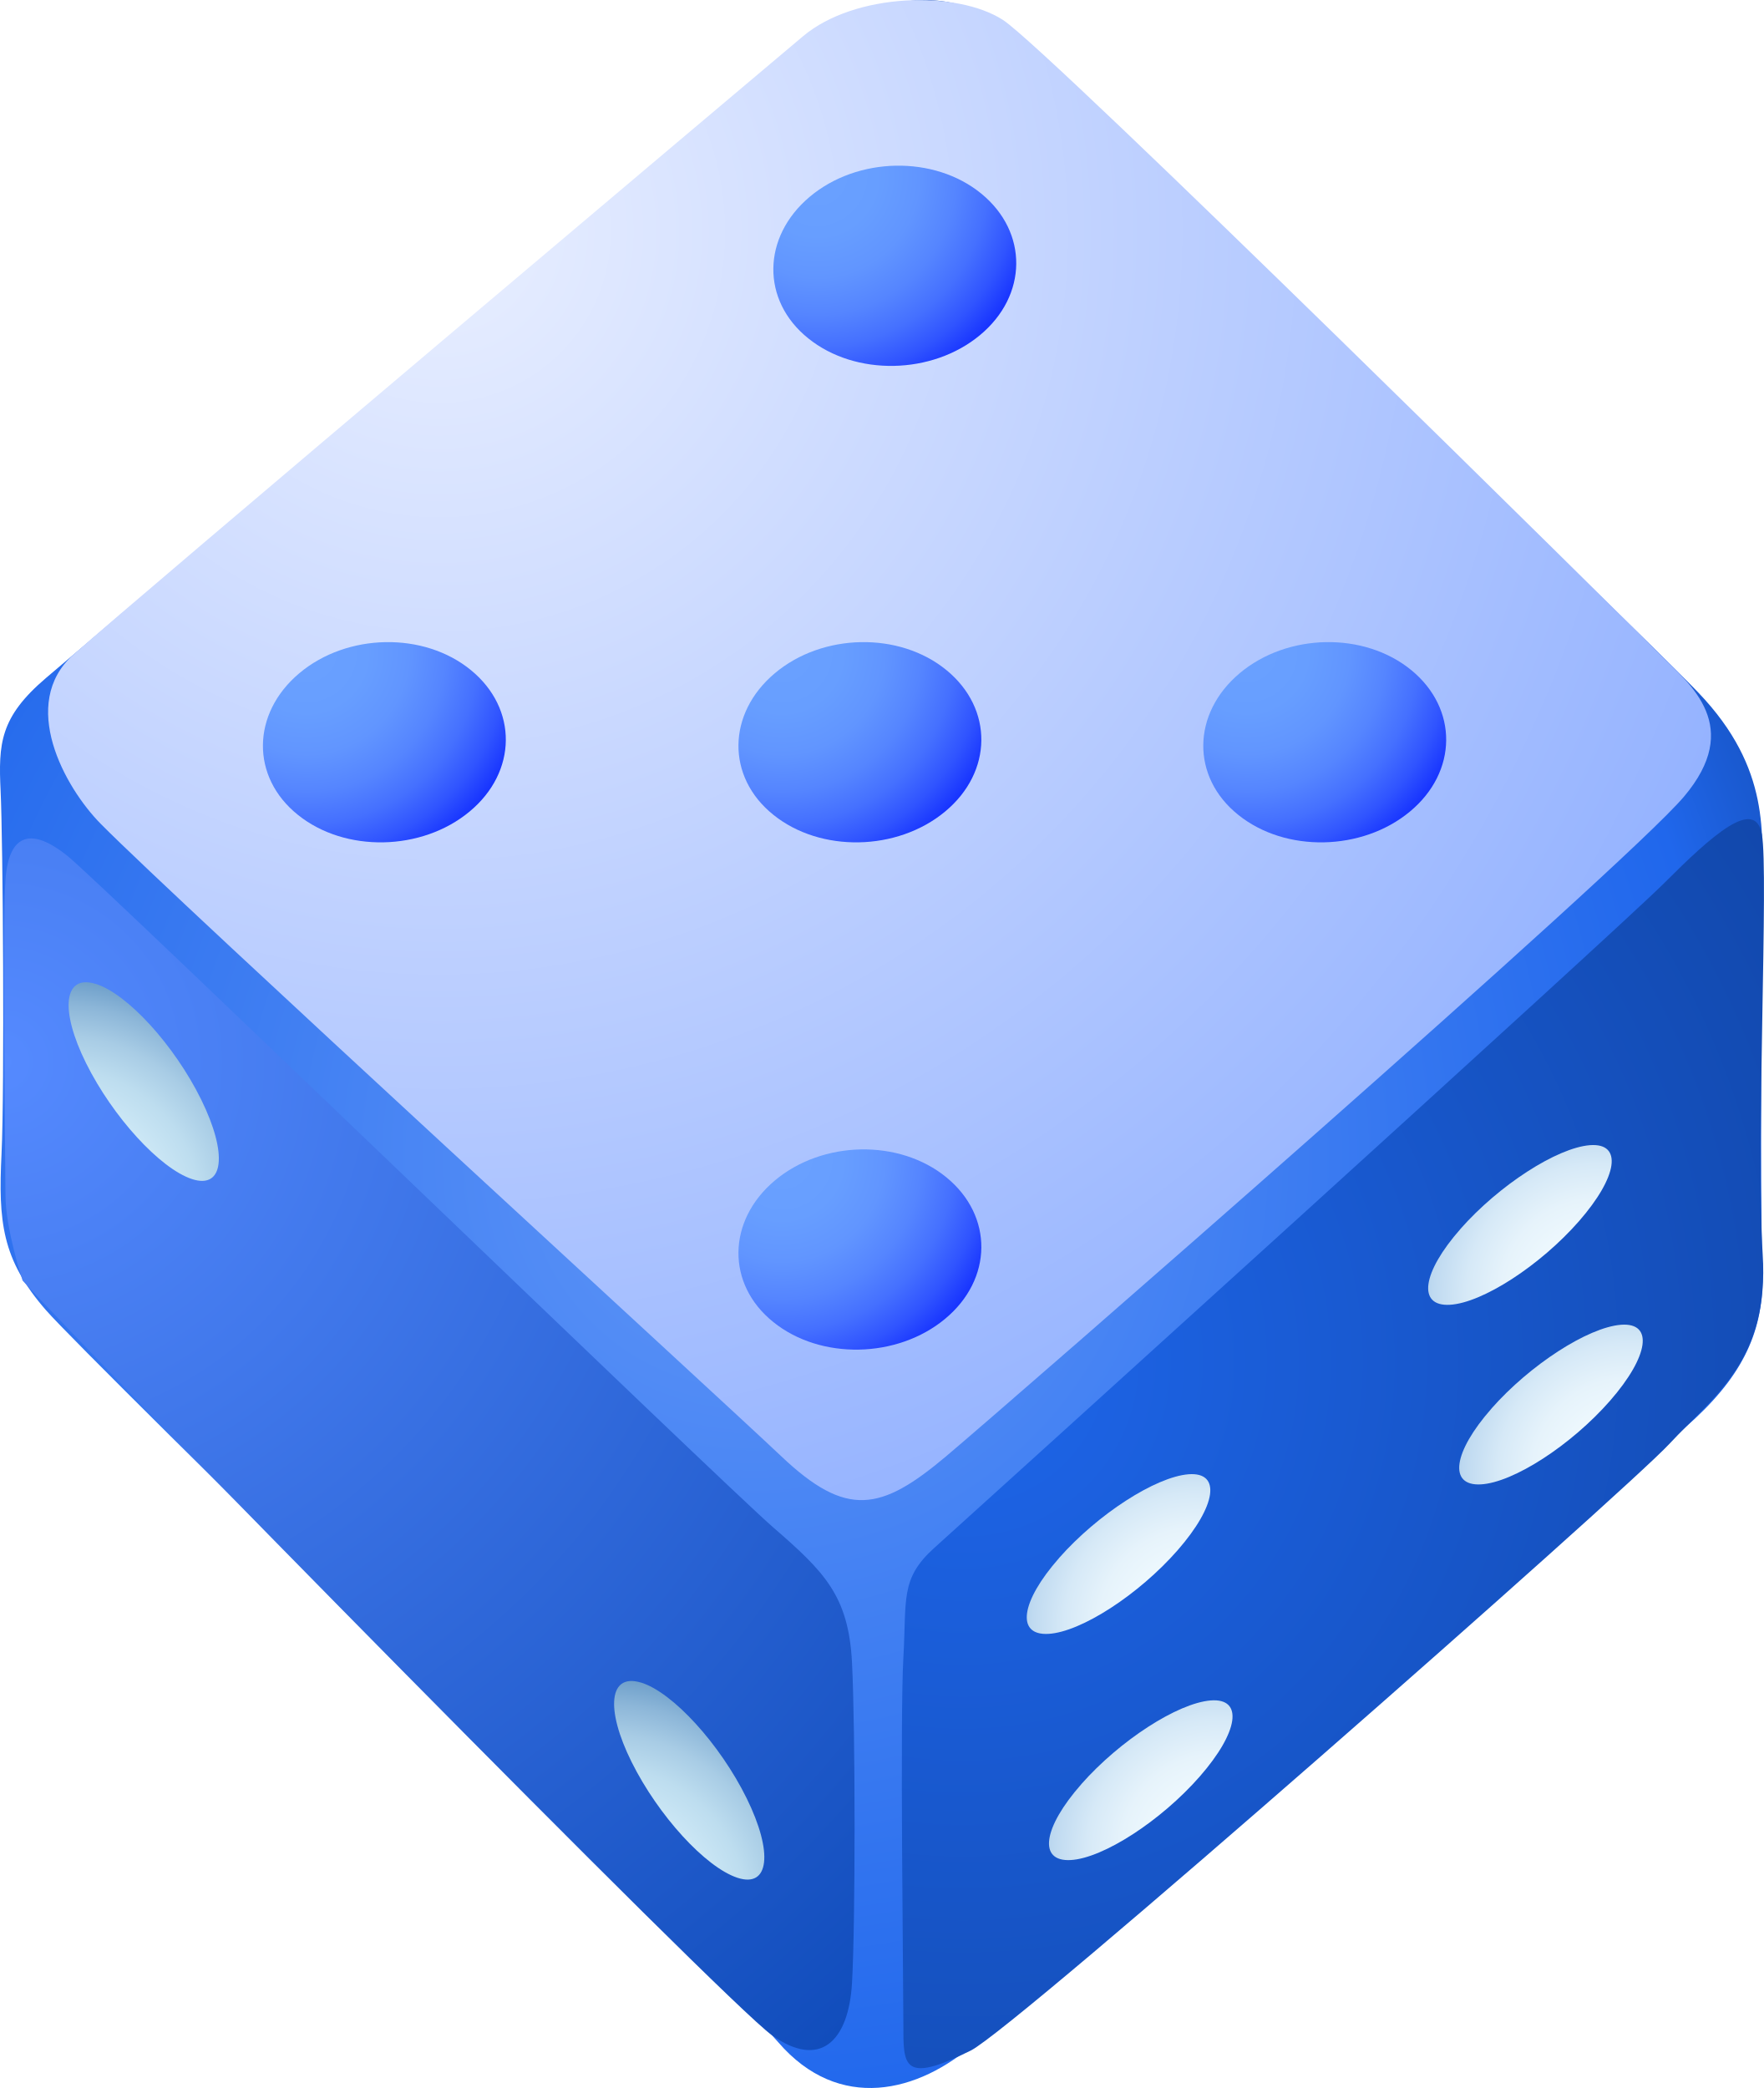
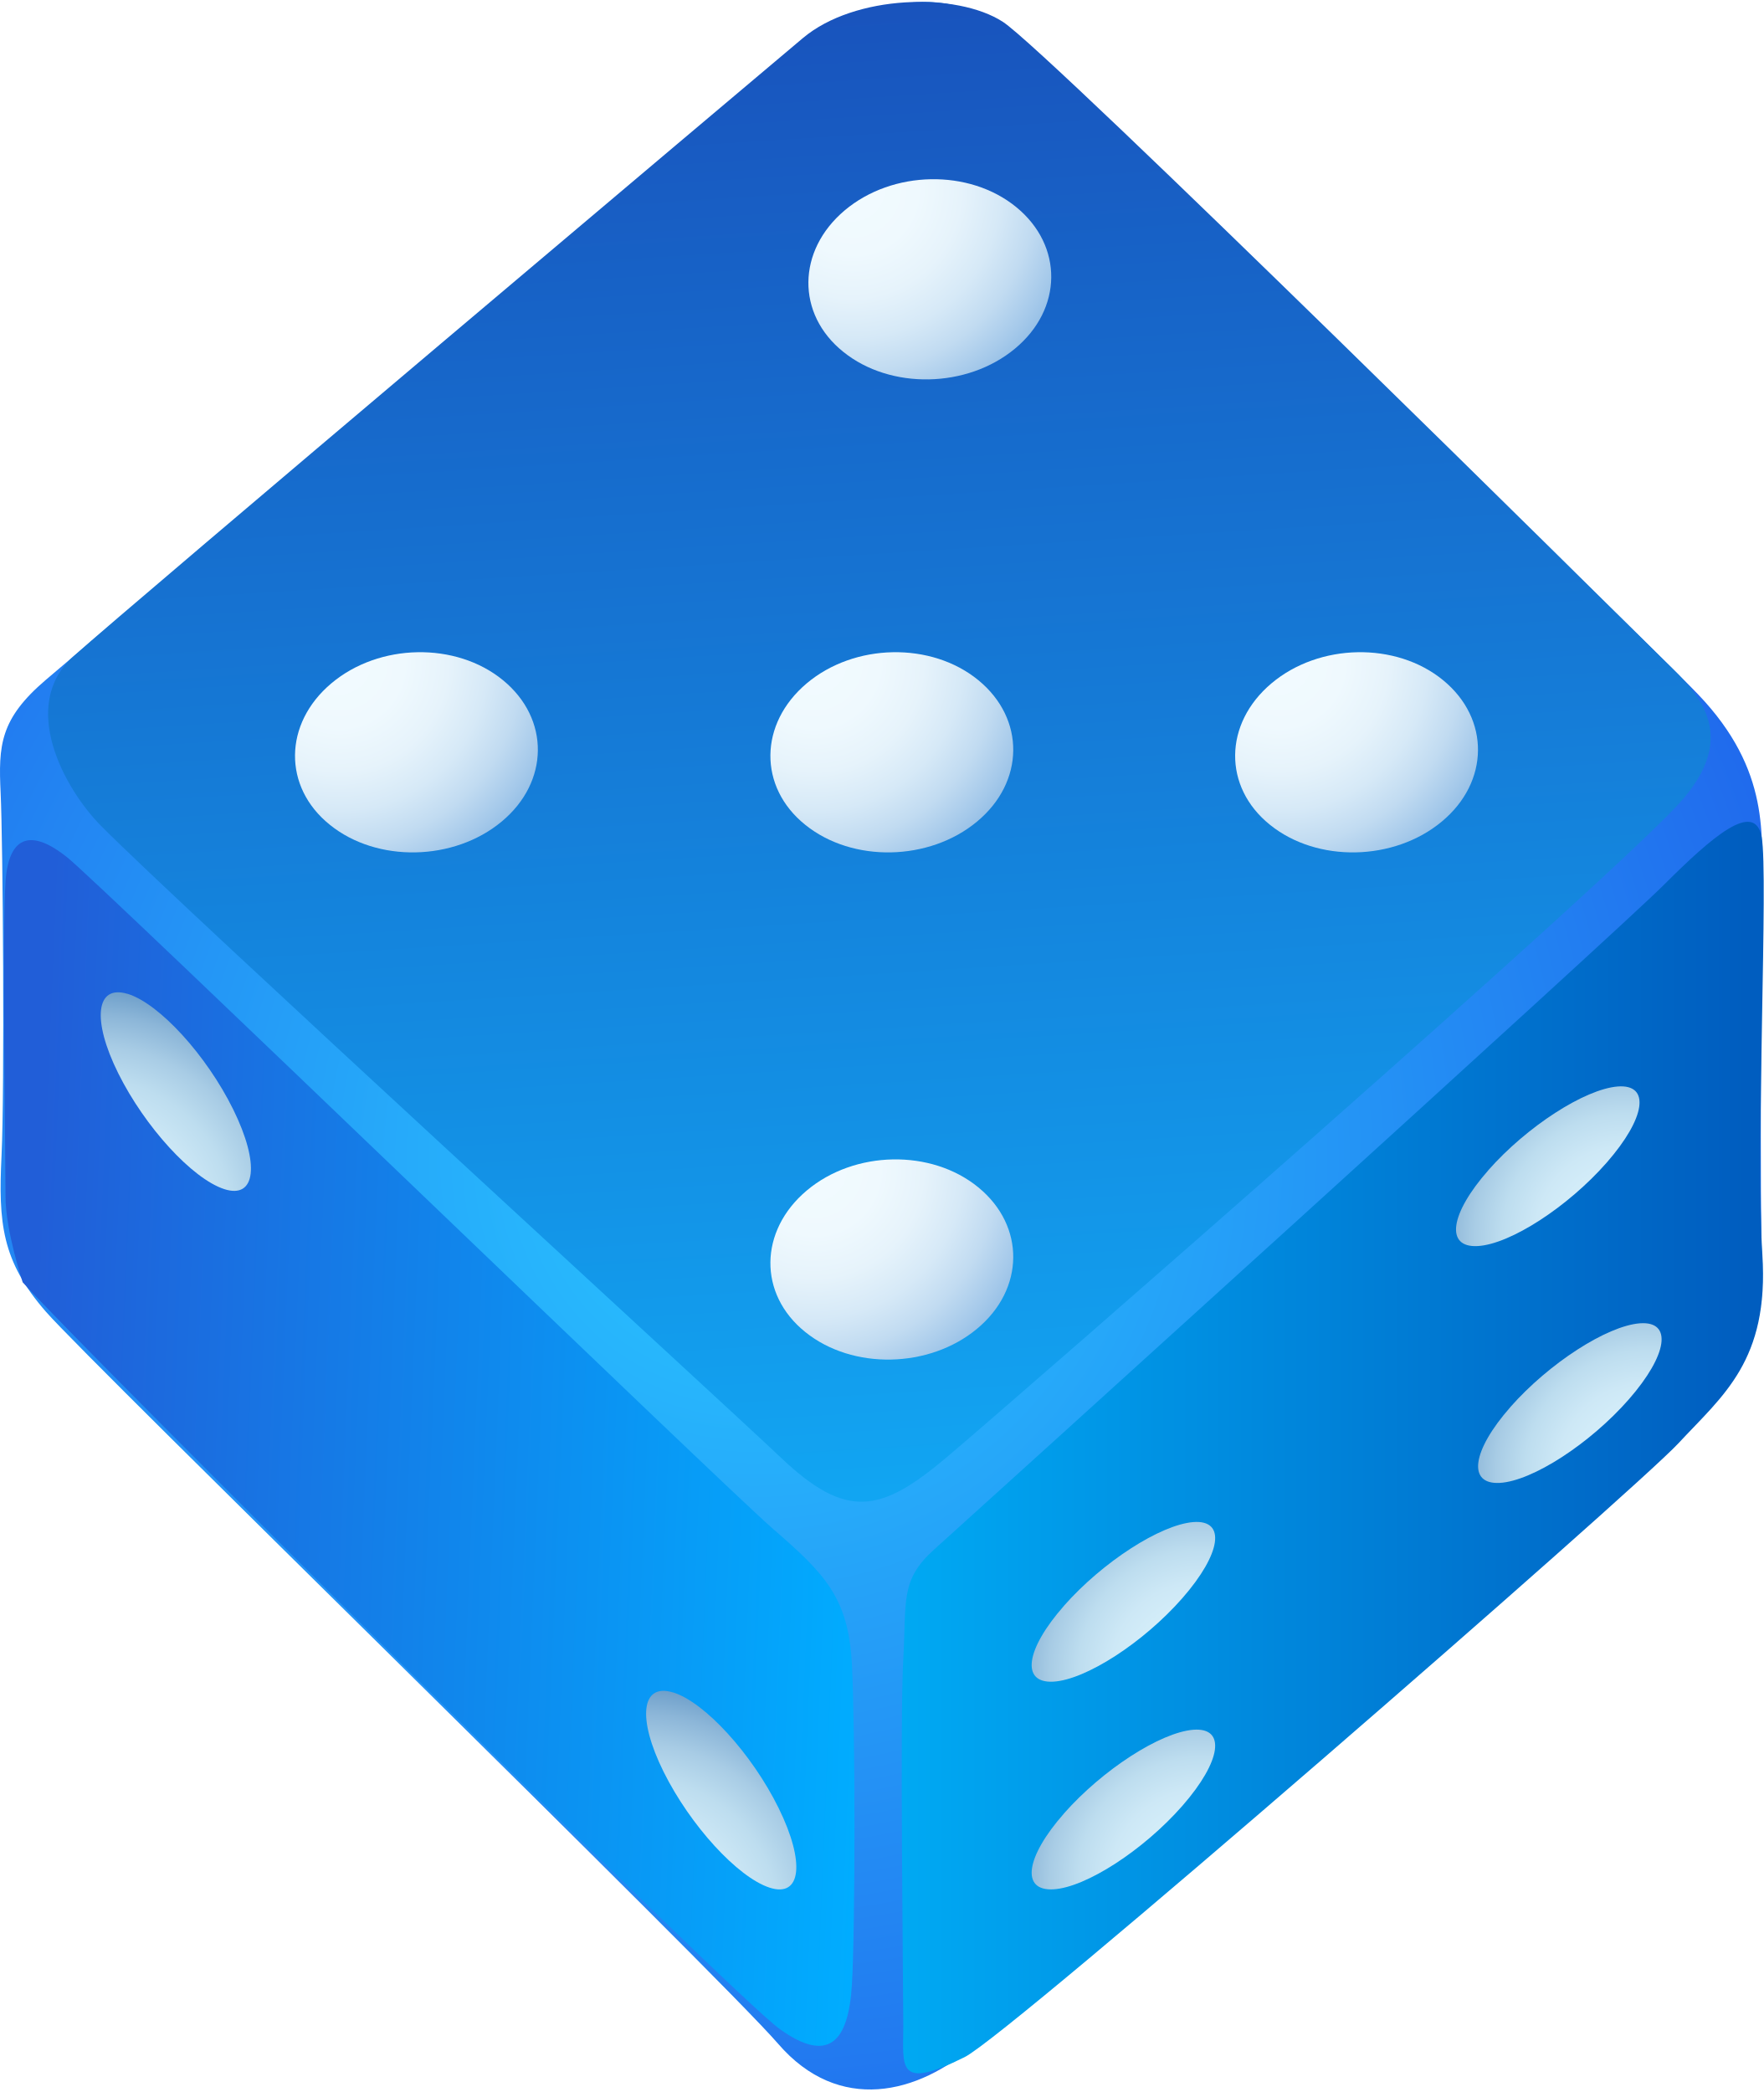
- <svg xmlns="http://www.w3.org/2000/svg" xmlns:xlink="http://www.w3.org/1999/xlink" id="_图层_2" data-name="图层 2" viewBox="0 0 338.16 400.29">
+ <svg xmlns="http://www.w3.org/2000/svg" viewBox="0 0 505 599" fill="none">
+   <path d="M13.145 194.642C42.384 169.718 204.811 32.14 227.733 15.475C250.655 -1.191 273.563 -7.448 296.485 15.475C319.407 38.397 465.244 176.931 486.195 198.808C507.161 220.685 504.428 239.814 504.428 255.315C504.428 270.815 503.756 345.54 504.547 362.848C505.339 380.155 499.873 392.923 485.299 406.587C470.724 420.25 295.738 570.626 279.327 585.216C262.915 599.791 240.143 605.271 222.82 585.216C205.498 565.161 25.868 390.19 13.16 375.601C0.437 361.026 -0.474 350.08 0.437 330.951C1.348 311.821 0.84 240.74 0.183 227.061C-0.474 213.397 -0.026 205.871 13.145 194.642Z" fill="url(#paint0_radial_4982_4615)" />
+   <path d="M28.914 236.454C51.433 259.212 204.96 399.718 223.656 417.428C242.337 435.139 252.178 433.168 270.859 417.428C289.541 401.689 465.004 248.774 482.043 228.629C499.096 208.485 483.999 196.613 475.427 188.041C466.856 179.47 300.382 14.818 287.136 6.246C273.876 -2.326 244.697 -1.564 229.883 10.905C215.069 23.374 38.247 172.466 20.984 187.967C5.394 201.974 18.386 225.822 28.914 236.454Z" fill="url(#paint1_linear_4982_4615)" />
+   <path d="M6.485 367.149C24.15 386.771 209.574 571.209 223.313 581.02C237.051 590.831 242.935 584.948 243.92 568.267C244.906 551.587 244.906 495.528 243.92 476.459C242.935 457.404 236.066 450.535 221.356 437.782C206.647 425.029 29.063 253.344 19.252 245.489C9.441 237.634 2.572 238.62 1.586 252.358C0.601 266.097 1.586 332.803 1.586 342.614C1.586 352.425 6.485 367.134 6.485 367.134V367.149Z" fill="url(#paint2_linear_4982_4615)" />
+   <path d="M276.25 588.979C289.302 582.453 467.827 426.97 480.58 413.247C493.333 399.508 506.563 389.608 504.607 359.204C502.651 328.785 506.369 250.476 504.413 239.709C502.457 228.943 490.167 239.62 476.428 253.343C462.69 267.082 277.266 434.84 267.455 443.68C257.644 452.506 259.6 458.389 258.629 475.07C257.644 491.75 258.629 568.267 258.629 580.049C258.629 591.831 256.643 598.79 276.265 588.979H276.25Z" fill="url(#paint3_linear_4982_4615)" />
+   <path fill-rule="evenodd" clip-rule="evenodd" d="M36.514 284.554C45.578 287.302 59.122 302.13 66.783 317.675C74.459 333.266 73.279 343.45 64.17 340.463C55.046 337.477 41.501 322.693 33.856 307.312C26.255 292.02 27.434 281.821 36.499 284.569L36.514 284.554Z" fill="url(#paint4_radial_4982_4615)" />
+   <path fill-rule="evenodd" clip-rule="evenodd" d="M192.668 484.568C201.732 487.315 215.277 502.144 222.937 517.689C230.613 533.279 229.433 543.464 220.324 540.477C211.2 537.49 197.656 522.707 190.01 507.326C182.409 492.034 183.589 481.835 192.653 484.582L192.668 484.568Z" fill="url(#paint5_radial_4982_4615)" />
+   <path fill-rule="evenodd" clip-rule="evenodd" d="M304.639 459.778C315.675 447.264 332.221 436.572 341.688 435.811C351.111 435.094 349.707 444.815 338.567 457.568C327.442 470.276 310.896 480.998 301.578 481.506C292.245 482.014 293.619 472.292 304.654 459.778H304.639Z" fill="url(#paint6_radial_4982_4615)" />
+   <path fill-rule="evenodd" clip-rule="evenodd" d="M304.639 519.242C315.675 506.728 332.221 496.036 341.688 495.275C351.111 494.558 349.707 504.279 338.567 517.032C327.442 529.74 310.896 540.462 301.578 540.97C292.245 541.477 293.619 531.756 304.654 519.242H304.639Z" fill="url(#paint7_radial_4982_4615)" />
+   <path fill-rule="evenodd" clip-rule="evenodd" d="M432.465 402.868C443.501 390.354 460.047 379.662 469.514 378.901C478.937 378.184 477.533 387.905 466.393 400.658C455.268 413.366 438.722 424.088 429.404 424.596C420.071 425.103 421.445 415.382 432.48 402.868H432.465Z" fill="url(#paint8_radial_4982_4615)" />
+   <path fill-rule="evenodd" clip-rule="evenodd" d="M426.147 335.058C437.182 322.544 453.728 311.852 463.196 311.09C472.619 310.373 471.215 320.095 460.075 332.847C448.95 345.555 432.404 356.277 423.086 356.785C413.752 357.293 415.126 347.571 426.162 335.058H426.147Z" fill="url(#paint9_radial_4982_4615)" />
+   <path fill-rule="evenodd" clip-rule="evenodd" d="M144.018 194.761C157.487 205.797 157.308 223.911 143.614 235.26C129.966 246.609 107.954 247.072 94.455 236.171C80.97 225.359 81.179 207.201 94.858 195.672C108.537 184.144 130.548 183.711 144.018 194.761Z" fill="url(#paint10_radial_4982_4615)" />
+   <path fill-rule="evenodd" clip-rule="evenodd" d="M280.133 194.761C293.602 205.797 293.423 223.911 279.73 235.26C266.081 246.609 244.069 247.072 230.57 236.171C217.085 225.359 217.294 207.201 230.973 195.672C244.652 184.144 266.663 183.711 280.133 194.761Z" fill="url(#paint11_radial_4982_4615)" />
+   <path fill-rule="evenodd" clip-rule="evenodd" d="M291.012 59.329C304.481 70.365 304.302 88.478 290.609 99.828C276.96 111.177 254.948 111.64 241.449 100.739C227.964 89.927 228.173 71.768 241.852 60.24C255.531 48.712 277.542 48.279 291.012 59.329Z" fill="url(#paint12_radial_4982_4615)" />
+   <path fill-rule="evenodd" clip-rule="evenodd" d="M413.199 194.761C426.669 205.797 426.49 223.911 412.796 235.26C399.147 246.609 377.136 247.072 363.636 236.171C350.152 225.359 350.361 207.201 364.04 195.672C377.718 184.144 399.73 183.711 413.199 194.761Z" fill="url(#paint13_radial_4982_4615)" />
+   <path fill-rule="evenodd" clip-rule="evenodd" d="M280.133 339.985C293.602 351.021 293.423 369.135 279.73 380.484C266.081 391.833 244.069 392.296 230.57 381.395C217.085 370.583 217.294 352.425 230.973 340.896C244.652 329.368 266.663 328.935 280.133 339.985Z" fill="url(#paint14_radial_4982_4615)" />
  <defs>
-     <style>
-       .cls-1 {
-         fill: url(#_未命名的渐变_11);
-       }
- 
-       .cls-1, .cls-2, .cls-3, .cls-4, .cls-5, .cls-6, .cls-7, .cls-8, .cls-9, .cls-10, .cls-11, .cls-12, .cls-13, .cls-14, .cls-15 {
-         stroke-width: 0px;
-       }
- 
-       .cls-2 {
-         fill: url(#_未命名的渐变_10);
-       }
- 
-       .cls-3 {
-         fill: url(#radial-gradient);
-       }
- 
-       .cls-4 {
-         fill: url(#radial-gradient-2);
-       }
- 
-       .cls-4, .cls-5, .cls-6, .cls-7, .cls-8, .cls-9, .cls-10, .cls-12, .cls-13, .cls-14, .cls-15 {
-         fill-rule: evenodd;
-       }
- 
-       .cls-5 {
-         fill: url(#radial-gradient-7);
-       }
- 
-       .cls-6 {
-         fill: url(#radial-gradient-4);
-       }
- 
-       .cls-7 {
-         fill: url(#radial-gradient-6);
-       }
- 
-       .cls-8 {
-         fill: url(#radial-gradient-3);
-       }
- 
-       .cls-9 {
-         fill: url(#radial-gradient-5);
-       }
- 
-       .cls-10 {
-         fill: url(#_未命名的渐变_8);
-       }
- 
-       .cls-11 {
-         fill: url(#_未命名的渐变_9);
-       }
- 
-       .cls-12 {
-         fill: url(#_未命名的渐变_8-2);
-       }
- 
-       .cls-13 {
-         fill: url(#_未命名的渐变_8-4);
-       }
- 
-       .cls-14 {
-         fill: url(#_未命名的渐变_8-3);
-       }
- 
-       .cls-15 {
-         fill: url(#_未命名的渐变_8-5);
-       }
-     </style>
-     <radialGradient id="_未命名的渐变_11" data-name="未命名的渐变 11" cx="144.69" cy="222.08" fx="144.69" fy="222.08" r="289.57" gradientUnits="userSpaceOnUse">
-       <stop offset="0" stop-color="#6197f8" />
-       <stop offset=".64" stop-color="#2067ec" />
-       <stop offset=".69" stop-color="#1b5cd5" />
-       <stop offset=".77" stop-color="#144db7" />
-       <stop offset=".85" stop-color="#0f43a2" />
-       <stop offset=".93" stop-color="#0c3d95" />
-       <stop offset="1" stop-color="#0c3b91" />
+     <radialGradient id="paint0_radial_4982_4615" cx="0" cy="0" r="1" gradientUnits="userSpaceOnUse" gradientTransform="translate(216.07 332.16) scale(339.877 339.877)">
+       <stop offset="0.06" stop-color="#28C3FF" />
+       <stop offset="0.93" stop-color="#2067EC" />
+       <stop offset="0.94" stop-color="#1C67E7" />
+       <stop offset="0.97" stop-color="#1269DA" />
+       <stop offset="1" stop-color="#0F6AD6" />
    </radialGradient>
-     <radialGradient id="_未命名的渐变_9" data-name="未命名的渐变 9" cx="84.21" cy="44.37" fx="84.21" fy="44.37" r="263" gradientUnits="userSpaceOnUse">
-       <stop offset="0" stop-color="#e9efff" />
-       <stop offset="1" stop-color="#95b3ff" />
+     <linearGradient id="paint1_linear_4982_4615" x1="266.618" y1="442.516" x2="236.737" y2="-30.43" gradientUnits="userSpaceOnUse">
+       <stop stop-color="#11A8F4" />
+       <stop offset="0.98" stop-color="#194FBA" />
+     </linearGradient>
+     <linearGradient id="paint2_linear_4982_4615" x1="8.097" y1="408.394" x2="251.372" y2="418.653" gradientUnits="userSpaceOnUse">
+       <stop stop-color="#215ED8" />
+       <stop offset="1" stop-color="#00ADFF" />
+     </linearGradient>
+     <linearGradient id="paint3_linear_4982_4615" x1="258.181" y1="414.471" x2="504.995" y2="414.471" gradientUnits="userSpaceOnUse">
+       <stop stop-color="#00A9F3" />
+       <stop offset="0.98" stop-color="#005DBF" />
+     </linearGradient>
+     <radialGradient id="paint4_radial_4982_4615" cx="0" cy="0" r="1" gradientUnits="userSpaceOnUse" gradientTransform="translate(25.9685 349.655) rotate(-25.07) scale(67.9156 67.9156)">
+       <stop stop-color="#D9F2FC" />
+       <stop offset="0.26" stop-color="#D6EFFA" />
+       <stop offset="0.44" stop-color="#CDE8F6" />
+       <stop offset="0.6" stop-color="#BDDDEF" />
+       <stop offset="0.74" stop-color="#A8CCE5" />
+       <stop offset="0.87" stop-color="#8CB6D8" />
+       <stop offset="0.99" stop-color="#6A9CC8" />
+       <stop offset="1" stop-color="#679AC7" />
    </radialGradient>
-     <radialGradient id="_未命名的渐变_10" data-name="未命名的渐变 10" cx=".23" cy="203.61" fx=".23" fy="203.61" r="250.01" gradientUnits="userSpaceOnUse">
-       <stop offset="0" stop-color="#558aff" />
-       <stop offset="1" stop-color="#104cbb" />
+     <radialGradient id="paint5_radial_4982_4615" cx="0" cy="0" r="1" gradientUnits="userSpaceOnUse" gradientTransform="translate(182.116 549.671) rotate(-25.07) scale(67.9156 67.9156)">
+       <stop stop-color="#D9F2FC" />
+       <stop offset="0.26" stop-color="#D6EFFA" />
+       <stop offset="0.44" stop-color="#CDE8F6" />
+       <stop offset="0.6" stop-color="#BDDDEF" />
+       <stop offset="0.74" stop-color="#A8CCE5" />
+       <stop offset="0.87" stop-color="#8CB6D8" />
+       <stop offset="0.99" stop-color="#6A9CC8" />
+       <stop offset="1" stop-color="#679AC7" />
    </radialGradient>
-     <radialGradient id="radial-gradient" cx="184.63" cy="260.92" fx="184.63" fy="260.92" r="251.31" gradientUnits="userSpaceOnUse">
-       <stop offset="0" stop-color="#1e66eb" />
-       <stop offset="1" stop-color="#0d3d95" />
+     <radialGradient id="paint6_radial_4982_4615" cx="0" cy="0" r="1" gradientUnits="userSpaceOnUse" gradientTransform="translate(343.764 478.635) rotate(-40.46) scale(58.4182 58.4182)">
+       <stop stop-color="#D9F2FC" />
+       <stop offset="0.26" stop-color="#D6EFFA" />
+       <stop offset="0.44" stop-color="#CDE8F6" />
+       <stop offset="0.6" stop-color="#BDDDEF" />
+       <stop offset="0.74" stop-color="#A8CCE5" />
+       <stop offset="0.87" stop-color="#8CB6D8" />
+       <stop offset="0.99" stop-color="#6A9CC8" />
+       <stop offset="1" stop-color="#679AC7" />
    </radialGradient>
-     <radialGradient id="radial-gradient-2" cx="-660.69" cy="-783.98" fx="-660.69" fy="-783.98" r="45.48" gradientTransform="translate(941.88 662.36) rotate(-25.07)" gradientUnits="userSpaceOnUse">
-       <stop offset="0" stop-color="#d9f2fc" />
-       <stop offset=".26" stop-color="#d6effa" />
-       <stop offset=".44" stop-color="#cde8f6" />
-       <stop offset=".6" stop-color="#bdddef" />
-       <stop offset=".74" stop-color="#a8cce5" />
-       <stop offset=".87" stop-color="#8cb6d8" />
-       <stop offset=".99" stop-color="#6a9cc8" />
-       <stop offset="1" stop-color="#679ac7" />
+     <radialGradient id="paint7_radial_4982_4615" cx="0" cy="0" r="1" gradientUnits="userSpaceOnUse" gradientTransform="translate(343.766 538.102) rotate(-40.46) scale(58.4182 58.4182)">
+       <stop stop-color="#D9F2FC" />
+       <stop offset="0.26" stop-color="#D6EFFA" />
+       <stop offset="0.44" stop-color="#CDE8F6" />
+       <stop offset="0.6" stop-color="#BDDDEF" />
+       <stop offset="0.74" stop-color="#A8CCE5" />
+       <stop offset="0.87" stop-color="#8CB6D8" />
+       <stop offset="0.99" stop-color="#6A9CC8" />
+       <stop offset="1" stop-color="#679AC7" />
    </radialGradient>
-     <radialGradient id="radial-gradient-3" cx="-622.73" cy="-618.34" fx="-622.73" fy="-618.34" r="45.48" xlink:href="#radial-gradient-2" />
-     <radialGradient id="radial-gradient-4" cx="-769.42" cy="-1294.38" fx="-769.42" fy="-1294.38" r="39.12" gradientTransform="translate(1654.59 796.87) rotate(-40.46)" gradientUnits="userSpaceOnUse">
-       <stop offset="0" stop-color="#f2fbff" />
-       <stop offset=".28" stop-color="#eff9fe" />
-       <stop offset=".47" stop-color="#e6f3fb" />
-       <stop offset=".64" stop-color="#d6e9f7" />
-       <stop offset=".79" stop-color="#c1dbf1" />
-       <stop offset=".93" stop-color="#a5c9ea" />
-       <stop offset="1" stop-color="#95bfe6" />
+     <radialGradient id="paint8_radial_4982_4615" cx="0" cy="0" r="1" gradientUnits="userSpaceOnUse" gradientTransform="translate(471.589 421.724) rotate(-40.46) scale(58.4182 58.4182)">
+       <stop stop-color="#D9F2FC" />
+       <stop offset="0.26" stop-color="#D6EFFA" />
+       <stop offset="0.44" stop-color="#CDE8F6" />
+       <stop offset="0.6" stop-color="#BDDDEF" />
+       <stop offset="0.74" stop-color="#A8CCE5" />
+       <stop offset="0.87" stop-color="#8CB6D8" />
+       <stop offset="0.99" stop-color="#6A9CC8" />
+       <stop offset="1" stop-color="#679AC7" />
    </radialGradient>
-     <radialGradient id="radial-gradient-5" cx="-794.32" cy="-1258.64" fx="-794.32" fy="-1258.64" r="39.12" xlink:href="#radial-gradient-4" />
-     <radialGradient id="radial-gradient-6" cx="-687.74" cy="-1262.4" fx="-687.74" fy="-1262.4" r="39.12" xlink:href="#radial-gradient-4" />
-     <radialGradient id="radial-gradient-7" cx="-669.93" cy="-1292.46" fx="-669.93" fy="-1292.46" r="39.12" xlink:href="#radial-gradient-4" />
-     <radialGradient id="_未命名的渐变_8" data-name="未命名的渐变 8" cx="2450.17" cy="576.47" fx="2450.17" fy="576.47" r="44.54" gradientTransform="translate(-1064.72 -2127.4) rotate(50.25)" gradientUnits="userSpaceOnUse">
-       <stop offset="0" stop-color="#6aa1ff" />
-       <stop offset=".26" stop-color="#679eff" />
-       <stop offset=".44" stop-color="#6195ff" />
-       <stop offset=".6" stop-color="#5585ff" />
-       <stop offset=".74" stop-color="#4570ff" />
-       <stop offset=".87" stop-color="#3054ff" />
-       <stop offset=".99" stop-color="#1632ff" />
-       <stop offset="1" stop-color="#1531ff" />
+     <radialGradient id="paint9_radial_4982_4615" cx="0" cy="0" r="1" gradientUnits="userSpaceOnUse" gradientTransform="translate(465.278 353.918) rotate(-40.46) scale(58.4182 58.4182)">
+       <stop stop-color="#D9F2FC" />
+       <stop offset="0.26" stop-color="#D6EFFA" />
+       <stop offset="0.44" stop-color="#CDE8F6" />
+       <stop offset="0.6" stop-color="#BDDDEF" />
+       <stop offset="0.74" stop-color="#A8CCE5" />
+       <stop offset="0.87" stop-color="#8CB6D8" />
+       <stop offset="0.99" stop-color="#6A9CC8" />
+       <stop offset="1" stop-color="#679AC7" />
    </radialGradient>
-     <radialGradient id="_未命名的渐变_8-2" data-name="未命名的渐变 8" cx="2508.46" cy="506.38" fx="2508.46" fy="506.38" r="44.54" xlink:href="#_未命名的渐变_8" />
-     <radialGradient id="_未命名的渐变_8-3" data-name="未命名的渐变 8" cx="2565.44" cy="437.86" fx="2565.44" fy="437.86" r="44.54" xlink:href="#_未命名的渐变_8" />
-     <radialGradient id="_未命名的渐变_8-4" data-name="未命名的渐变 8" cx="2442.51" cy="442.83" fx="2442.51" fy="442.83" r="44.54" xlink:href="#_未命名的渐变_8" />
-     <radialGradient id="_未命名的渐变_8-5" data-name="未命名的渐变 8" cx="2583.23" cy="568.56" fx="2583.23" fy="568.56" r="44.54" xlink:href="#_未命名的渐变_8" />
+     <radialGradient id="paint10_radial_4982_4615" cx="0" cy="0" r="1" gradientUnits="userSpaceOnUse" gradientTransform="translate(96.9781 189.575) rotate(50.25) scale(66.5119 66.5119)">
+       <stop stop-color="#F2FBFF" />
+       <stop offset="0.28" stop-color="#EFF9FE" />
+       <stop offset="0.47" stop-color="#E6F3FB" />
+       <stop offset="0.64" stop-color="#D6E9F7" />
+       <stop offset="0.79" stop-color="#C1DBF1" />
+       <stop offset="0.93" stop-color="#A5C9EA" />
+       <stop offset="1" stop-color="#95BFE6" />
+     </radialGradient>
+     <radialGradient id="paint11_radial_4982_4615" cx="0" cy="0" r="1" gradientUnits="userSpaceOnUse" gradientTransform="translate(233.1 189.56) rotate(50.25) scale(66.5119 66.5119)">
+       <stop stop-color="#F2FBFF" />
+       <stop offset="0.28" stop-color="#EFF9FE" />
+       <stop offset="0.47" stop-color="#E6F3FB" />
+       <stop offset="0.64" stop-color="#D6E9F7" />
+       <stop offset="0.79" stop-color="#C1DBF1" />
+       <stop offset="0.93" stop-color="#A5C9EA" />
+       <stop offset="1" stop-color="#95BFE6" />
+     </radialGradient>
+     <radialGradient id="paint12_radial_4982_4615" cx="0" cy="0" r="1" gradientUnits="userSpaceOnUse" gradientTransform="translate(243.979 54.1282) rotate(50.25) scale(66.5119 66.5119)">
+       <stop stop-color="#F2FBFF" />
+       <stop offset="0.28" stop-color="#EFF9FE" />
+       <stop offset="0.47" stop-color="#E6F3FB" />
+       <stop offset="0.64" stop-color="#D6E9F7" />
+       <stop offset="0.79" stop-color="#C1DBF1" />
+       <stop offset="0.93" stop-color="#A5C9EA" />
+       <stop offset="1" stop-color="#95BFE6" />
+     </radialGradient>
+     <radialGradient id="paint13_radial_4982_4615" cx="0" cy="0" r="1" gradientUnits="userSpaceOnUse" gradientTransform="translate(366.176 189.552) rotate(50.25) scale(66.5119 66.5119)">
+       <stop stop-color="#F2FBFF" />
+       <stop offset="0.28" stop-color="#EFF9FE" />
+       <stop offset="0.47" stop-color="#E6F3FB" />
+       <stop offset="0.64" stop-color="#D6E9F7" />
+       <stop offset="0.79" stop-color="#C1DBF1" />
+       <stop offset="0.93" stop-color="#A5C9EA" />
+       <stop offset="1" stop-color="#95BFE6" />
+     </radialGradient>
+     <radialGradient id="paint14_radial_4982_4615" cx="0" cy="0" r="1" gradientUnits="userSpaceOnUse" gradientTransform="translate(233.116 334.791) rotate(50.25) scale(66.5119 66.5119)">
+       <stop stop-color="#F2FBFF" />
+       <stop offset="0.28" stop-color="#EFF9FE" />
+       <stop offset="0.47" stop-color="#E6F3FB" />
+       <stop offset="0.64" stop-color="#D6E9F7" />
+       <stop offset="0.79" stop-color="#C1DBF1" />
+       <stop offset="0.93" stop-color="#A5C9EA" />
+       <stop offset="1" stop-color="#95BFE6" />
+     </radialGradient>
  </defs>
-   <g id="_图层_1-2" data-name="图层 1">
-     <g>
-       <path class="cls-1" d="m8.8,129.99C28.38,113.3,137.15,21.17,152.5,10.01s30.69-15.35,46.04,0c15.35,15.35,113.01,108.12,127.04,122.77s12.21,27.46,12.21,37.84-.45,60.42.08,72.01-3.13,20.14-12.89,29.29c-9.76,9.15-126.94,109.85-137.93,119.62-10.99,9.76-26.24,13.43-37.84,0-11.6-13.43-131.89-130.6-140.4-140.37C.29,241.41-.32,234.08.29,221.27s.27-60.41-.17-69.57c-.44-9.15-.14-14.19,8.68-21.71Z" />
-       <path class="cls-11" d="m19.36,157.99c15.08,15.24,117.89,109.33,130.41,121.19,12.51,11.86,19.1,10.54,31.61,0,12.51-10.54,130.01-112.94,141.42-126.43,11.42-13.49,1.31-21.44-4.43-27.18-5.74-5.74-117.22-116-126.09-121.74-8.88-5.74-28.42-5.23-38.34,3.12S25.61,115.14,14.05,125.52c-10.44,9.38-1.74,25.35,5.31,32.47Z" />
-       <path class="cls-2" d="m4.34,245.51c11.83,13.14,134.44,138.09,143.64,144.66,9.2,6.57,14.7,1.19,15.35-9.98.66-11.17.66-48.71,0-61.48-.66-12.76-5.26-17.36-15.11-25.9-9.85-8.54-128.77-123.51-135.34-128.77-6.57-5.26-11.17-4.6-11.83,4.6-.66,9.2,0,53.87,0,60.44s3.28,16.42,3.28,16.42Z" />
-       <path class="cls-3" d="m186.1,393.11c8.74-4.37,125.4-107.12,133.94-116.32s19.18-16.05,17.87-36.41,1.17-73.22-.15-80.43c-1.31-7.21-9.53.15-18.73,9.35-9.2,9.2-133.37,121.54-139.94,127.46s-5.26,9.85-5.91,21.02c-.66,11.17,0,62.41,0,70.3s-.22,11.6,12.92,5.03Z" />
-       <path class="cls-4" d="m18.29,188.6c6.07,1.84,15.14,11.77,20.27,22.18,5.14,10.44,4.35,17.26-1.75,15.26-6.11-2-15.18-11.9-20.3-22.2-5.09-10.24-4.3-17.07,1.77-15.23h0Z" />
-       <path class="cls-8" d="m122.86,322.55c6.07,1.84,15.14,11.77,20.27,22.18,5.14,10.44,4.35,17.26-1.75,15.26-6.11-2-15.18-11.9-20.3-22.2-5.09-10.24-4.3-17.07,1.77-15.23h0Z" />
-       <path class="cls-6" d="m203.03,298.68c7.39-8.38,18.47-15.54,24.81-16.05,6.31-.48,5.37,6.03-2.09,14.57-7.45,8.51-18.53,15.69-24.77,16.03-6.25.34-5.33-6.17,2.06-14.55h0Z" />
-       <path class="cls-9" d="m207.29,342.04c7.39-8.38,18.47-15.54,24.81-16.05,6.31-.48,5.37,6.03-2.09,14.57-7.45,8.51-18.53,15.69-24.77,16.03-6.25.34-5.33-6.17,2.06-14.55h0Z" />
-       <path class="cls-7" d="m285.93,270.02c7.39-8.38,18.47-15.54,24.81-16.05,6.31-.48,5.37,6.03-2.09,14.57-7.45,8.51-18.53,15.69-24.77,16.03-6.25.34-5.33-6.17,2.06-14.55h0Z" />
-       <path class="cls-5" d="m279.98,235.59c7.39-8.38,18.47-15.54,24.81-16.05,6.31-.48,5.37,6.03-2.09,14.57-7.45,8.51-18.53,15.69-24.77,16.03-6.25.34-5.33-6.17,2.06-14.55h0Z" />
-       <path class="cls-10" d="m90.28,128.47c9.02,7.39,8.9,19.52-.27,27.12-9.14,7.6-23.88,7.91-32.92.61-9.03-7.24-8.89-19.4.27-27.12,9.16-7.72,23.9-8.01,32.92-.61h0Z" />
-       <path class="cls-12" d="m181.44,128.47c9.02,7.39,8.9,19.52-.27,27.12-9.14,7.6-23.88,7.91-32.92.61-9.03-7.24-8.89-19.4.27-27.12,9.16-7.72,23.9-8.01,32.92-.61h0Z" />
-       <path class="cls-14" d="m270.55,128.47c9.02,7.39,8.9,19.52-.27,27.12-9.14,7.6-23.88,7.91-32.92.61-9.03-7.24-8.89-19.4.27-27.12,9.16-7.72,23.9-8.01,32.92-.61h0Z" />
-       <path class="cls-13" d="m188.13,37.13c9.02,7.39,8.9,19.52-.27,27.12-9.14,7.6-23.88,7.91-32.92.61-9.03-7.24-8.89-19.4.27-27.12,9.16-7.72,23.9-8.01,32.92-.61h0Z" />
-       <path class="cls-15" d="m181.44,225.72c9.02,7.39,8.9,19.52-.27,27.12-9.14,7.6-23.88,7.91-32.92.61-9.03-7.24-8.89-19.4.27-27.12,9.16-7.72,23.9-8.01,32.92-.61h0Z" />
-     </g>
-   </g>
</svg>
